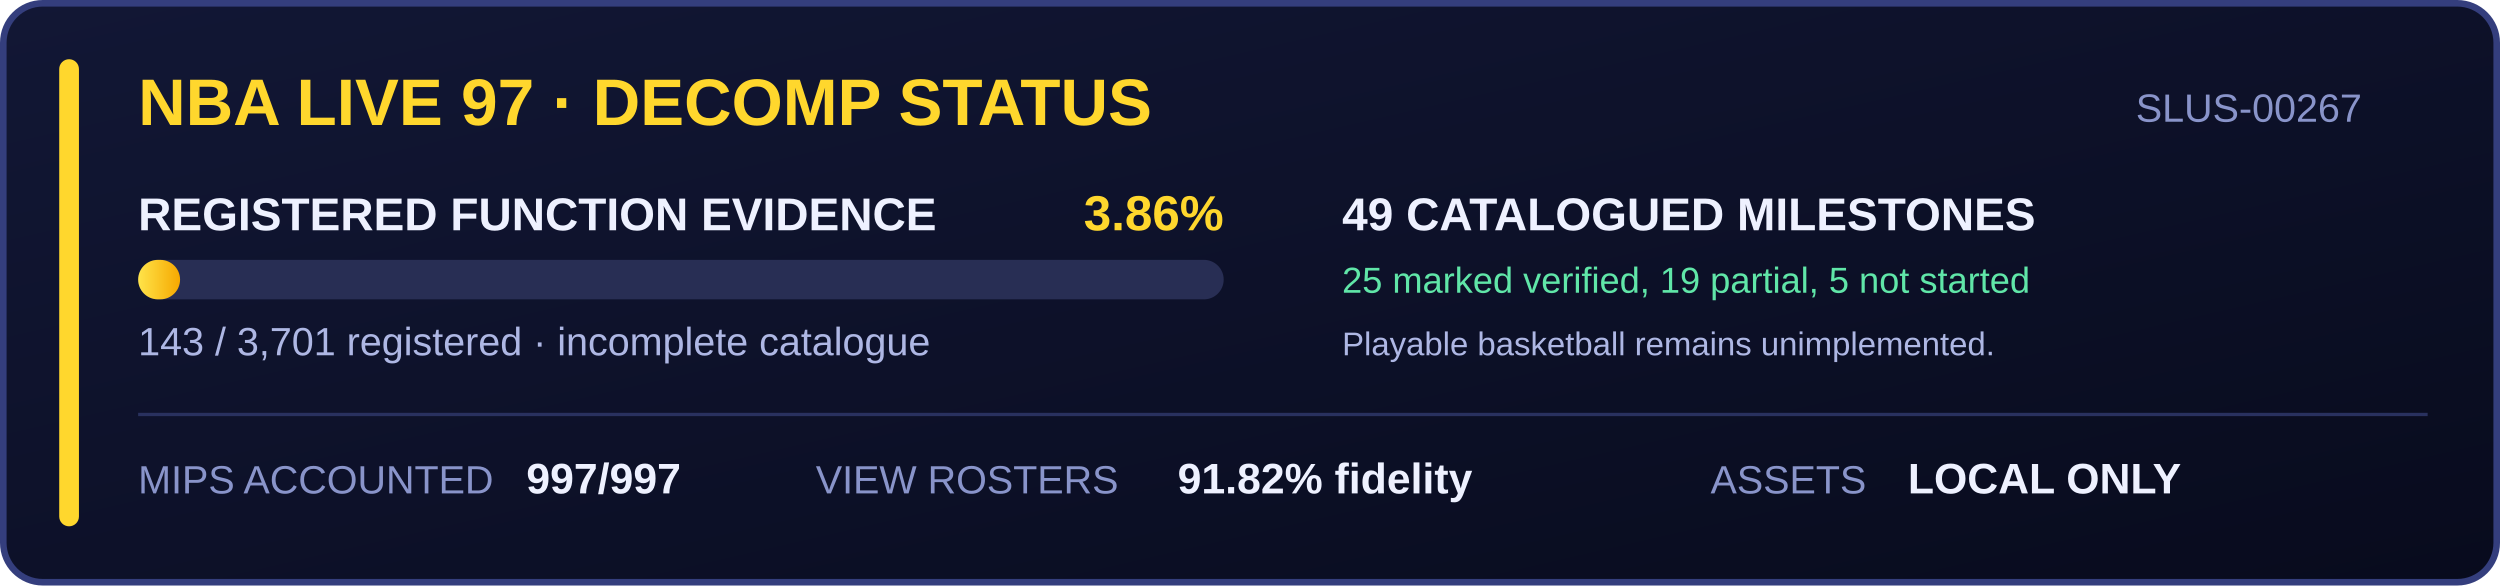
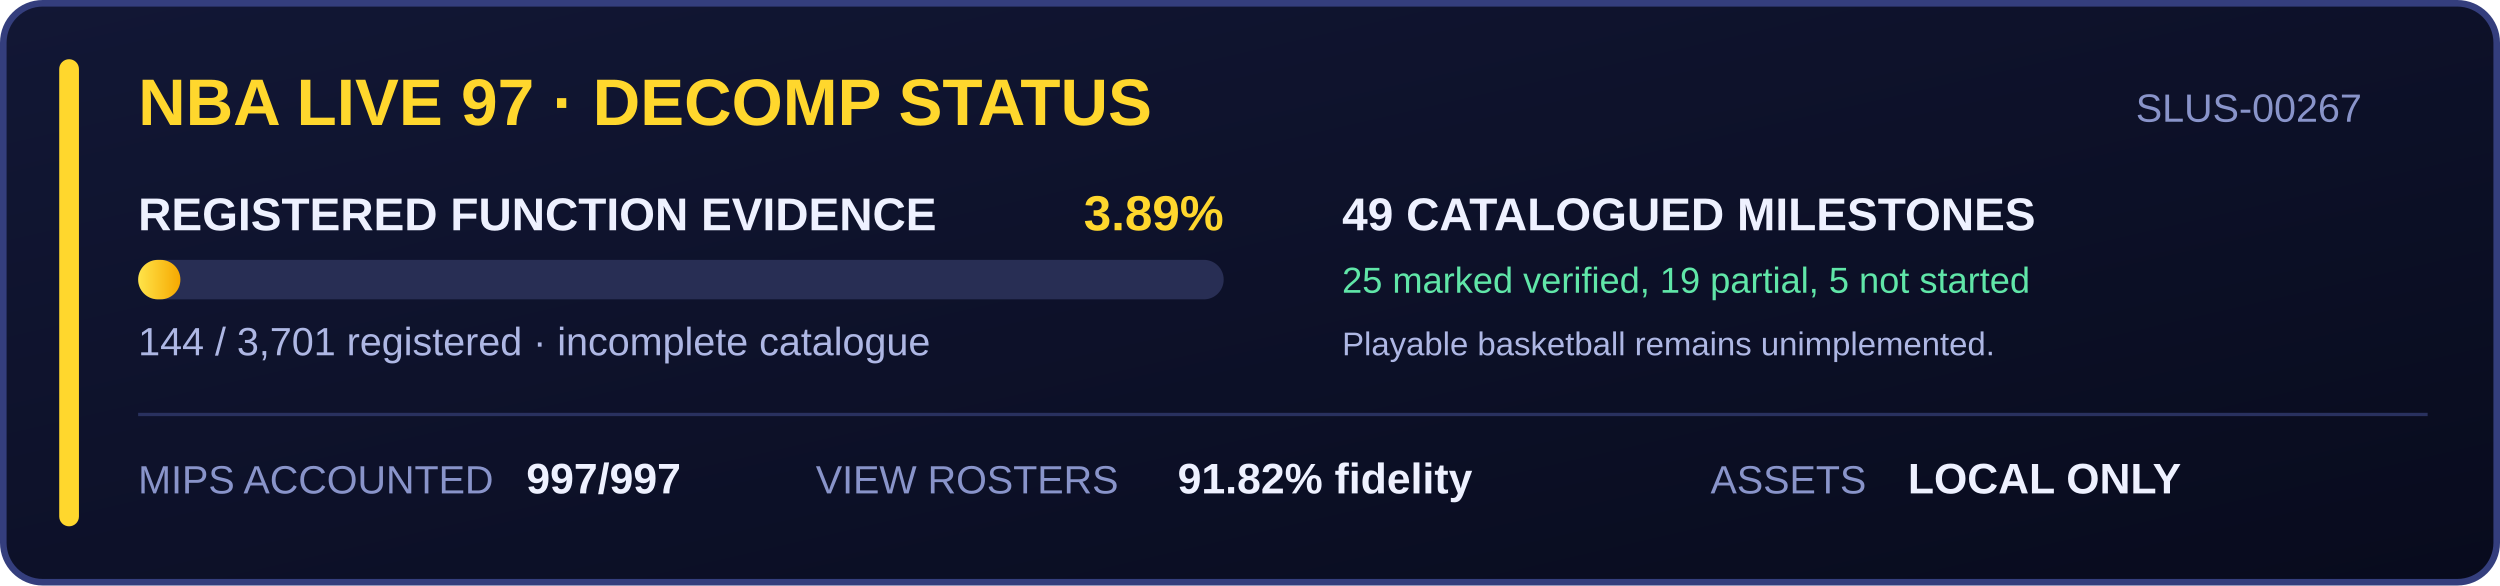
<svg xmlns="http://www.w3.org/2000/svg" width="760" height="178" viewBox="0 0 760 178" role="img" aria-labelledby="title desc">
  <defs>
    <linearGradient id="panel" x1="0" y1="0" x2="1" y2="1">
      <stop stop-color="#121735" />
      <stop offset="1" stop-color="#080b1d" />
    </linearGradient>
    <linearGradient id="gold" x1="0" y1="0" x2="1" y2="0">
      <stop stop-color="#ffe44a" />
      <stop offset="1" stop-color="#f6a800" />
    </linearGradient>
  </defs>
  <rect x="1" y="1" width="758" height="176" rx="12" fill="url(#panel)" stroke="#343e7d" stroke-width="2" />
  <rect x="18" y="18" width="6" height="142" rx="3" fill="#ffd72d" />
  <g font-family="Segoe UI, Arial, sans-serif">
    <text x="42" y="38" fill="#ffd72d" font-size="20" font-weight="700">NBA LIVE 97 · DECOMP STATUS</text>
    <text x="718" y="37" fill="#8994ca" font-size="12" text-anchor="end">SLUS-00267</text>
    <text x="42" y="70" fill="#eef1ff" font-size="14" font-weight="600">REGISTERED FUNCTION EVIDENCE</text>
-     <text x="372" y="70" fill="#ffd72d" font-size="15" font-weight="700" text-anchor="end">3.86%</text>
+     <text x="372" y="70" fill="#ffd72d" font-size="15" font-weight="700" text-anchor="end">3.89%</text>
    <rect x="42" y="79" width="330" height="12" rx="6" fill="#282e54" />
-     <rect x="42" y="79" width="12.74" height="12" rx="6" fill="url(#gold)" />
-     <text x="42" y="108" fill="#aeb7e4" font-size="12">143 / 3,701 registered · incomplete catalogue</text>
+     <rect x="42" y="79" width="12.84" height="12" rx="6" fill="url(#gold)" />
+     <text x="42" y="108" fill="#aeb7e4" font-size="12">144 / 3,701 registered · incomplete catalogue</text>
    <text x="408" y="70" fill="#eef1ff" font-size="14" font-weight="600">49 CATALOGUED MILESTONES</text>
    <text x="408" y="89" fill="#60e6a8" font-size="11">25 marked verified, 19 partial, 5 not started</text>
    <text x="408" y="108" fill="#aeb7e4" font-size="10">Playable basketball remains unimplemented.</text>
    <line x1="42" y1="126" x2="738" y2="126" stroke="#29315f" />
    <text x="42" y="150" fill="#8994ca" font-size="12">MIPS ACCOUNTED</text>
    <text x="160" y="150" fill="#eef1ff" font-size="13" font-weight="700">997/997</text>
    <text x="248" y="150" fill="#8994ca" font-size="12">VIEW ROSTERS</text>
    <text x="358" y="150" fill="#eef1ff" font-size="13" font-weight="700">91.82% fidelity</text>
    <text x="520" y="150" fill="#8994ca" font-size="12">ASSETS</text>
    <text x="580" y="150" fill="#eef1ff" font-size="13" font-weight="700">LOCAL ONLY</text>
  </g>
</svg>
